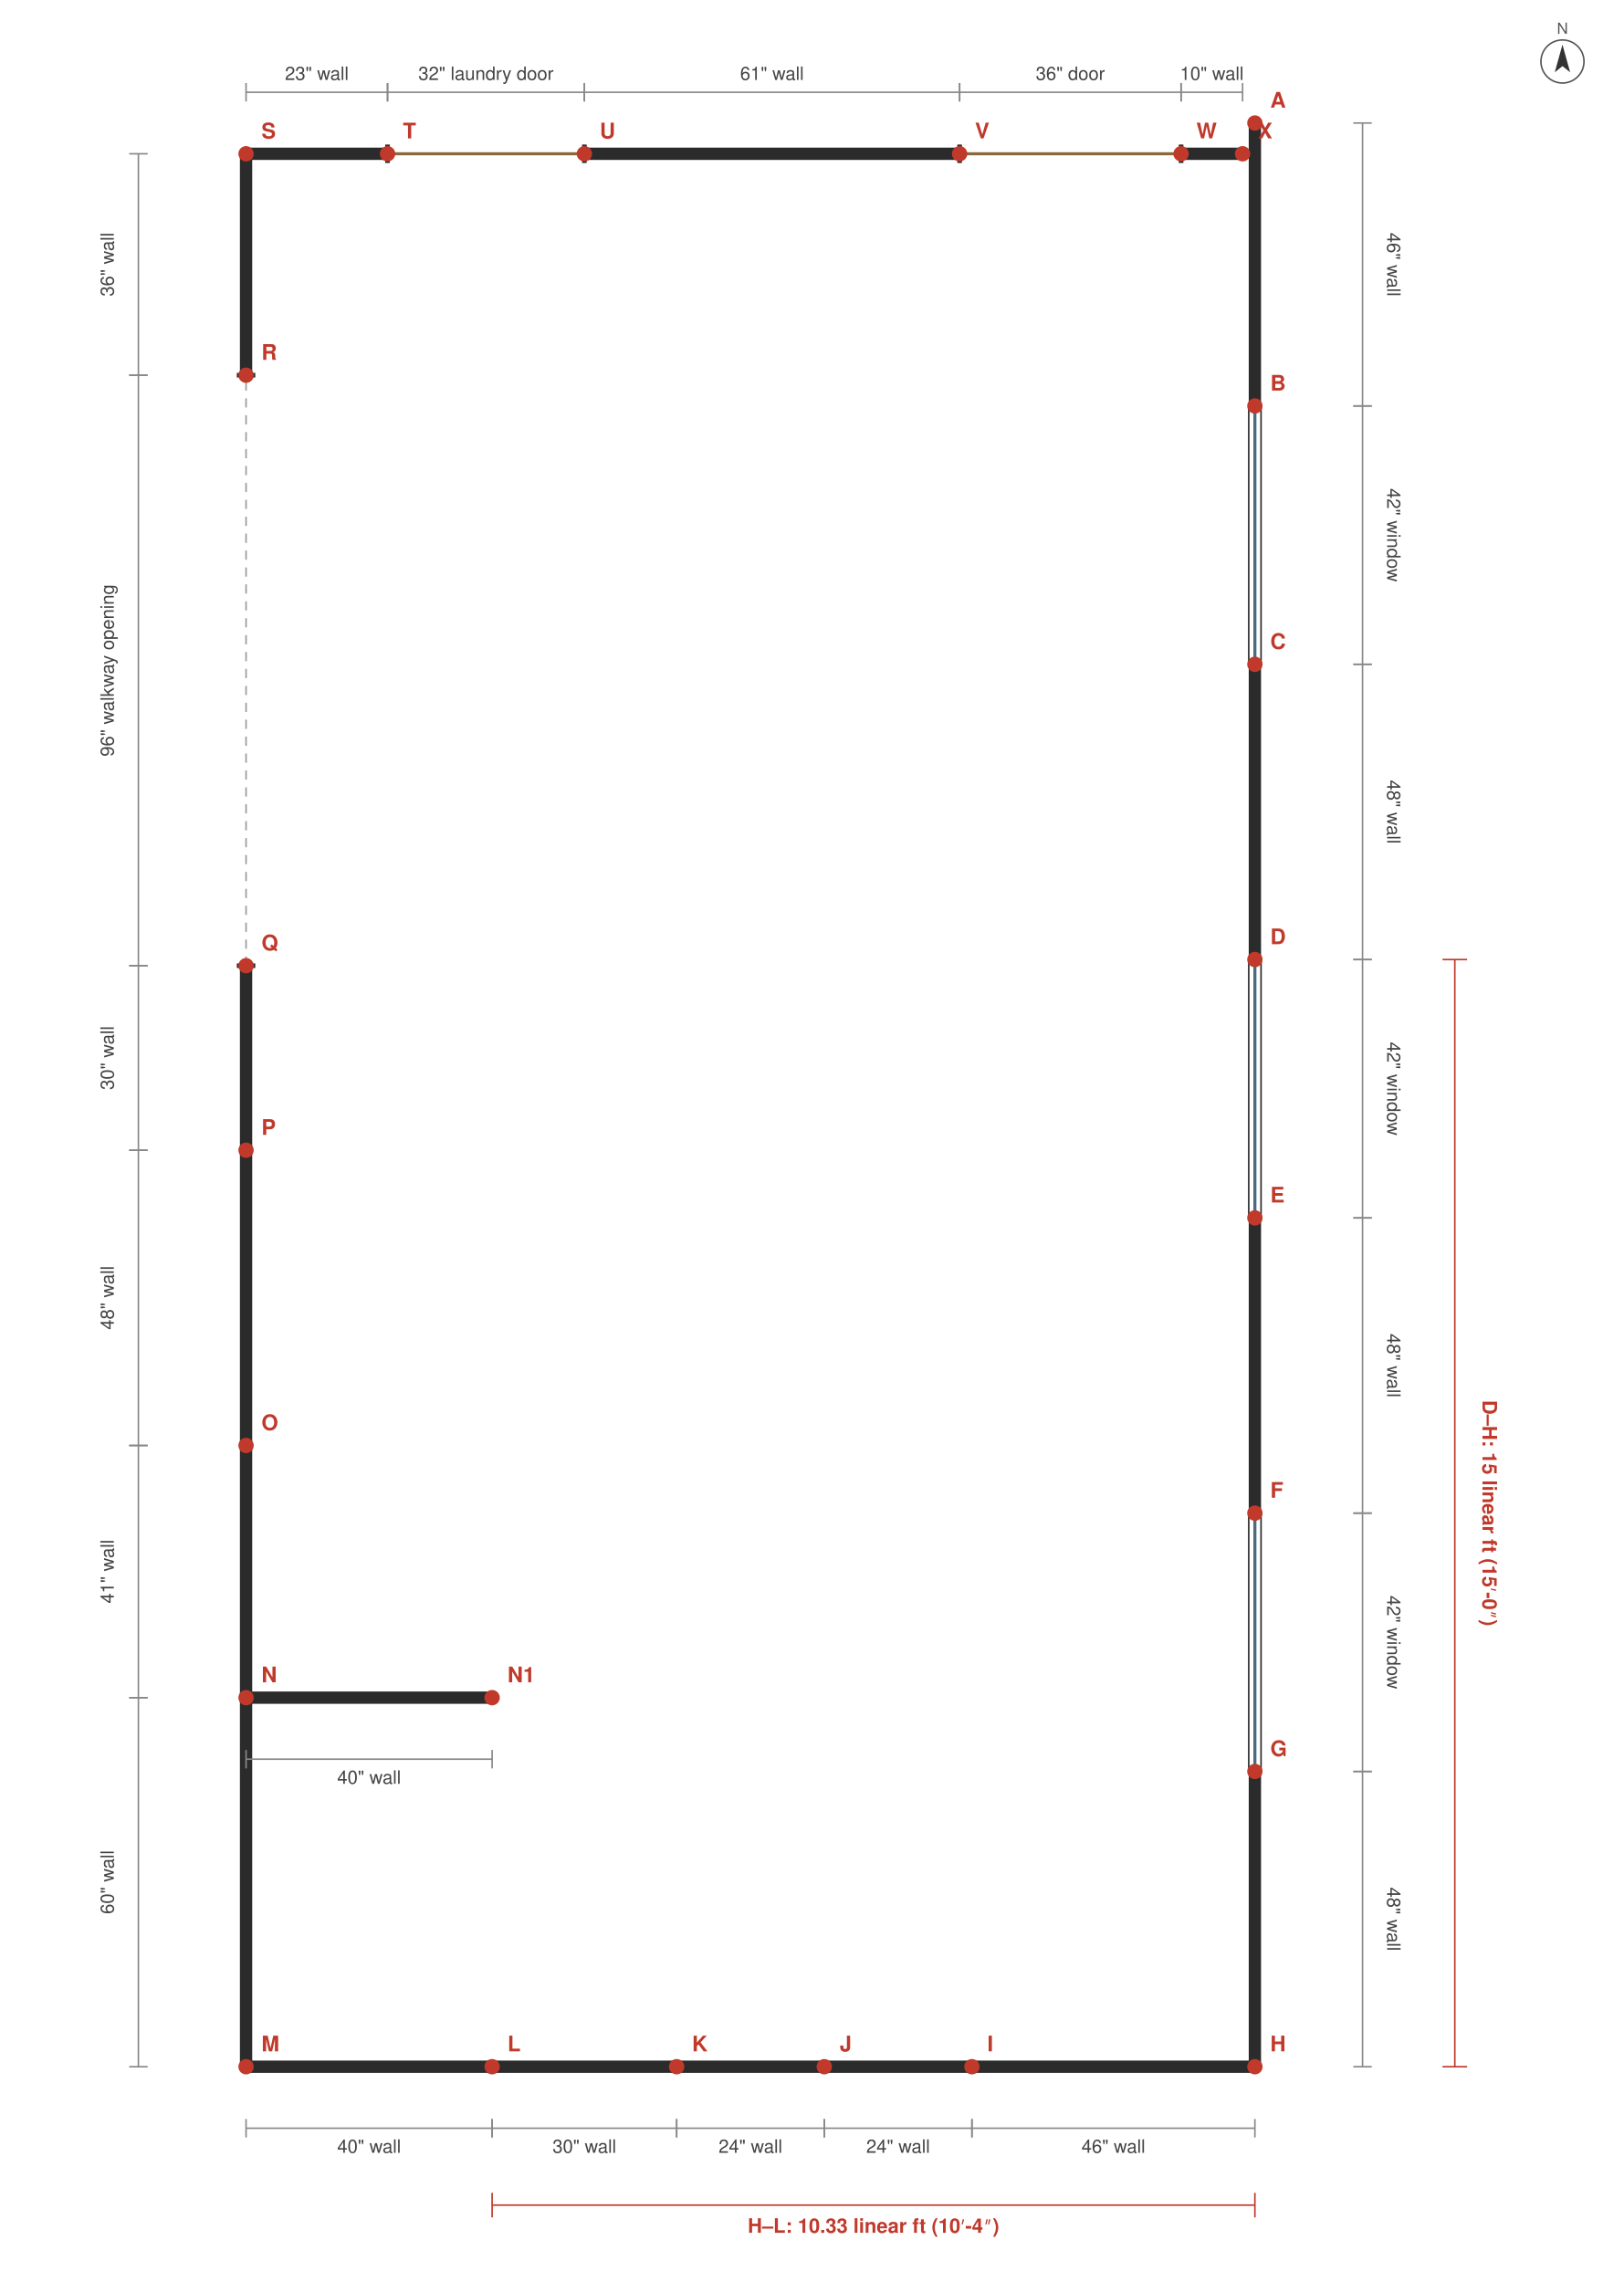
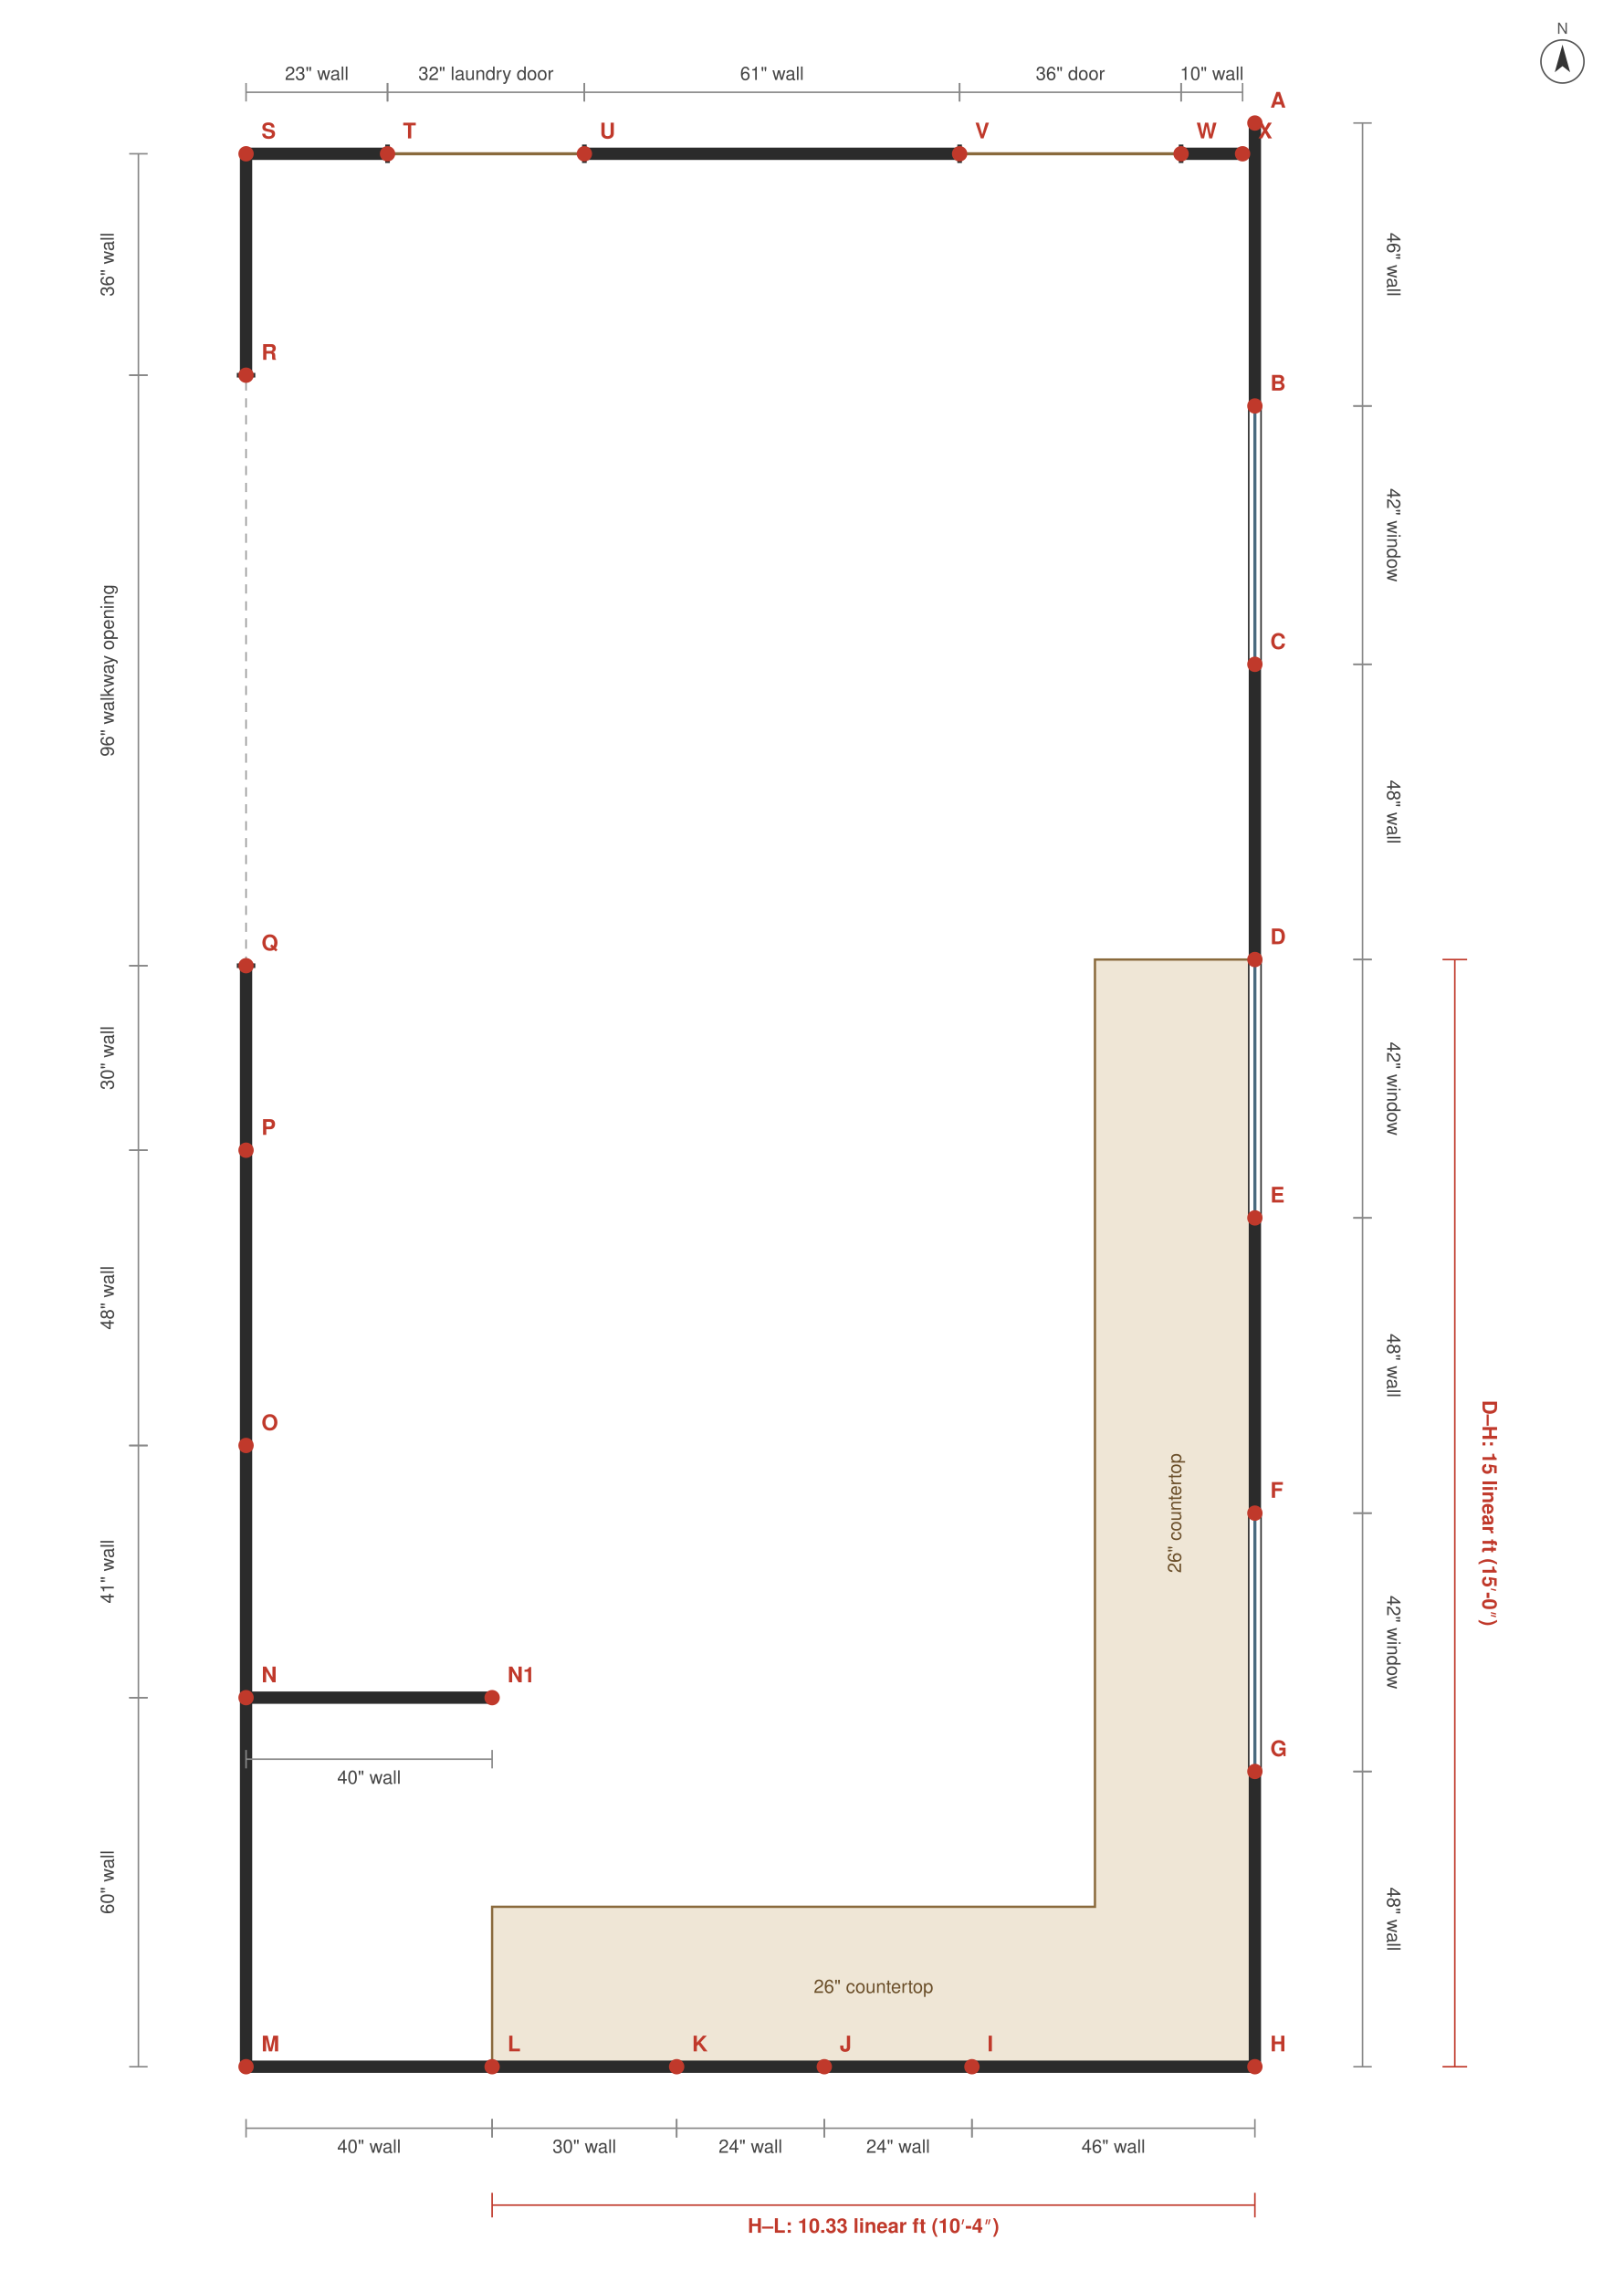
<svg xmlns="http://www.w3.org/2000/svg" viewBox="0 0 1056 1484" width="1056" height="1484" font-family="Helvetica, Arial, sans-serif">
  <rect width="1056" height="1484" fill="#ffffff" />
  <g id="north" transform="translate(1016,40)">
    <circle r="14" fill="none" stroke="#555" />
    <path d="M 0 -11 L 5 7 L 0 3 L -5 7 Z" fill="#333" />
    <text y="-18" font-size="10" fill="#555" text-anchor="middle">N</text>
  </g>
+   <path id="counter-DHL" d="M 816 624 L 816 1344 L 320 1344 L 320 1240 L 712 1240 L 712 624 Z" fill="#efe6d6" stroke="#8a6a3d" stroke-width="1.5" />
+   <text x="764.0" y="988.0" font-size="12" fill="#6b4f2a" text-anchor="middle" transform="rotate(-90 764.0 984.0)">26" countertop</text>
+   <text x="568.0" y="1296.0" font-size="12" fill="#6b4f2a" text-anchor="middle">26" countertop</text>
  <line id="wall-AB" x1="816" y1="80" x2="816" y2="264" stroke="#2b2b2b" stroke-width="8" />
  <g stroke="#888">
    <line x1="886" y1="80" x2="886" y2="264" />
    <line x1="880" y1="80" x2="892" y2="80" />
    <line x1="880" y1="264" x2="892" y2="264" />
  </g>
  <text x="902" y="172.0" font-size="12" fill="#444" text-anchor="middle" transform="rotate(90 902 172.0)">46" wall</text>
  <g id="window-BC">
    <rect x="812" y="264" width="8" height="168" fill="#fff" stroke="#2b2b2b" />
    <line x1="816" y1="264" x2="816" y2="432" stroke="#4a6b80" stroke-width="2" />
  </g>
  <g stroke="#888">
    <line x1="886" y1="264" x2="886" y2="432" />
    <line x1="880" y1="264" x2="892" y2="264" />
    <line x1="880" y1="432" x2="892" y2="432" />
  </g>
  <text x="902" y="348.0" font-size="12" fill="#444" text-anchor="middle" transform="rotate(90 902 348.0)">42" window</text>
  <line id="wall-CD" x1="816" y1="432" x2="816" y2="624" stroke="#2b2b2b" stroke-width="8" />
  <g stroke="#888">
    <line x1="886" y1="432" x2="886" y2="624" />
    <line x1="880" y1="432" x2="892" y2="432" />
    <line x1="880" y1="624" x2="892" y2="624" />
  </g>
  <text x="902" y="528.0" font-size="12" fill="#444" text-anchor="middle" transform="rotate(90 902 528.0)">48" wall</text>
  <g id="window-DE">
    <rect x="812" y="624" width="8" height="168" fill="#fff" stroke="#2b2b2b" />
    <line x1="816" y1="624" x2="816" y2="792" stroke="#4a6b80" stroke-width="2" />
  </g>
  <g stroke="#888">
    <line x1="886" y1="624" x2="886" y2="792" />
    <line x1="880" y1="624" x2="892" y2="624" />
    <line x1="880" y1="792" x2="892" y2="792" />
  </g>
  <text x="902" y="708.0" font-size="12" fill="#444" text-anchor="middle" transform="rotate(90 902 708.0)">42" window</text>
  <line id="wall-EF" x1="816" y1="792" x2="816" y2="984" stroke="#2b2b2b" stroke-width="8" />
  <g stroke="#888">
    <line x1="886" y1="792" x2="886" y2="984" />
    <line x1="880" y1="792" x2="892" y2="792" />
    <line x1="880" y1="984" x2="892" y2="984" />
  </g>
  <text x="902" y="888.0" font-size="12" fill="#444" text-anchor="middle" transform="rotate(90 902 888.0)">48" wall</text>
  <g id="window-FG">
    <rect x="812" y="984" width="8" height="168" fill="#fff" stroke="#2b2b2b" />
    <line x1="816" y1="984" x2="816" y2="1152" stroke="#4a6b80" stroke-width="2" />
  </g>
  <g stroke="#888">
    <line x1="886" y1="984" x2="886" y2="1152" />
    <line x1="880" y1="984" x2="892" y2="984" />
    <line x1="880" y1="1152" x2="892" y2="1152" />
  </g>
  <text x="902" y="1068.0" font-size="12" fill="#444" text-anchor="middle" transform="rotate(90 902 1068.0)">42" window</text>
  <line id="wall-GH" x1="816" y1="1152" x2="816" y2="1344" stroke="#2b2b2b" stroke-width="8" />
  <g stroke="#888">
    <line x1="886" y1="1152" x2="886" y2="1344" />
    <line x1="880" y1="1152" x2="892" y2="1152" />
    <line x1="880" y1="1344" x2="892" y2="1344" />
  </g>
  <text x="902" y="1248.0" font-size="12" fill="#444" text-anchor="middle" transform="rotate(90 902 1248.0)">48" wall</text>
  <line id="wall-HI" x1="816" y1="1344" x2="632" y2="1344" stroke="#2b2b2b" stroke-width="8" />
  <g stroke="#888">
    <line x1="816" y1="1384" x2="632" y2="1384" />
    <line x1="816" y1="1378" x2="816" y2="1390" />
    <line x1="632" y1="1378" x2="632" y2="1390" />
  </g>
  <text x="724.0" y="1400" font-size="12" fill="#444" text-anchor="middle">46" wall</text>
  <line id="wall-IJ" x1="632" y1="1344" x2="536" y2="1344" stroke="#2b2b2b" stroke-width="8" />
  <g stroke="#888">
    <line x1="632" y1="1384" x2="536" y2="1384" />
    <line x1="632" y1="1378" x2="632" y2="1390" />
    <line x1="536" y1="1378" x2="536" y2="1390" />
  </g>
  <text x="584.0" y="1400" font-size="12" fill="#444" text-anchor="middle">24" wall</text>
  <line id="wall-JK" x1="536" y1="1344" x2="440" y2="1344" stroke="#2b2b2b" stroke-width="8" />
  <g stroke="#888">
    <line x1="536" y1="1384" x2="440" y2="1384" />
    <line x1="536" y1="1378" x2="536" y2="1390" />
    <line x1="440" y1="1378" x2="440" y2="1390" />
  </g>
  <text x="488.0" y="1400" font-size="12" fill="#444" text-anchor="middle">24" wall</text>
  <line id="wall-KL" x1="440" y1="1344" x2="320" y2="1344" stroke="#2b2b2b" stroke-width="8" />
  <g stroke="#888">
    <line x1="440" y1="1384" x2="320" y2="1384" />
    <line x1="440" y1="1378" x2="440" y2="1390" />
    <line x1="320" y1="1378" x2="320" y2="1390" />
  </g>
  <text x="380.0" y="1400" font-size="12" fill="#444" text-anchor="middle">30" wall</text>
  <line id="wall-LM" x1="320" y1="1344" x2="160" y2="1344" stroke="#2b2b2b" stroke-width="8" />
  <g stroke="#888">
    <line x1="320" y1="1384" x2="160" y2="1384" />
    <line x1="320" y1="1378" x2="320" y2="1390" />
    <line x1="160" y1="1378" x2="160" y2="1390" />
  </g>
  <text x="240.0" y="1400" font-size="12" fill="#444" text-anchor="middle">40" wall</text>
  <line id="wall-MN" x1="160" y1="1344" x2="160" y2="1104" stroke="#2b2b2b" stroke-width="8" />
  <g stroke="#888">
    <line x1="90" y1="1344" x2="90" y2="1104" />
    <line x1="84" y1="1344" x2="96" y2="1344" />
    <line x1="84" y1="1104" x2="96" y2="1104" />
  </g>
  <text x="74" y="1224.0" font-size="12" fill="#444" text-anchor="middle" transform="rotate(-90 74 1224.0)">60" wall</text>
  <line id="wall-NN1" x1="160" y1="1104" x2="320" y2="1104" stroke="#2b2b2b" stroke-width="8" />
  <g stroke="#888">
    <line x1="160" y1="1144" x2="320" y2="1144" />
    <line x1="160" y1="1138" x2="160" y2="1150" />
    <line x1="320" y1="1138" x2="320" y2="1150" />
  </g>
  <text x="240.0" y="1160" font-size="12" fill="#444" text-anchor="middle">40" wall</text>
  <line id="wall-NO" x1="160" y1="1104" x2="160" y2="940" stroke="#2b2b2b" stroke-width="8" />
  <g stroke="#888">
    <line x1="90" y1="1104" x2="90" y2="940" />
    <line x1="84" y1="1104" x2="96" y2="1104" />
    <line x1="84" y1="940" x2="96" y2="940" />
  </g>
  <text x="74" y="1022.0" font-size="12" fill="#444" text-anchor="middle" transform="rotate(-90 74 1022.0)">41" wall</text>
  <line id="wall-OP" x1="160" y1="940" x2="160" y2="748" stroke="#2b2b2b" stroke-width="8" />
  <g stroke="#888">
    <line x1="90" y1="940" x2="90" y2="748" />
    <line x1="84" y1="940" x2="96" y2="940" />
    <line x1="84" y1="748" x2="96" y2="748" />
  </g>
  <text x="74" y="844.0" font-size="12" fill="#444" text-anchor="middle" transform="rotate(-90 74 844.0)">48" wall</text>
  <line id="wall-PQ" x1="160" y1="748" x2="160" y2="628" stroke="#2b2b2b" stroke-width="8" />
  <g stroke="#888">
    <line x1="90" y1="748" x2="90" y2="628" />
    <line x1="84" y1="748" x2="96" y2="748" />
    <line x1="84" y1="628" x2="96" y2="628" />
  </g>
  <text x="74" y="688.0" font-size="12" fill="#444" text-anchor="middle" transform="rotate(-90 74 688.0)">30" wall</text>
  <g id="opening-QR" stroke="#2b2b2b">
    <line x1="160" y1="628" x2="160" y2="244" stroke="#999" stroke-dasharray="6 5" />
    <line x1="154" y1="628" x2="166" y2="628" stroke-width="3" />
    <line x1="154" y1="244" x2="166" y2="244" stroke-width="3" />
  </g>
  <g stroke="#888">
    <line x1="90" y1="628" x2="90" y2="244" />
    <line x1="84" y1="628" x2="96" y2="628" />
    <line x1="84" y1="244" x2="96" y2="244" />
  </g>
  <text x="74" y="436.0" font-size="12" fill="#444" text-anchor="middle" transform="rotate(-90 74 436.0)">96" walkway opening</text>
  <line id="wall-RS" x1="160" y1="244" x2="160" y2="100" stroke="#2b2b2b" stroke-width="8" />
  <g stroke="#888">
    <line x1="90" y1="244" x2="90" y2="100" />
    <line x1="84" y1="244" x2="96" y2="244" />
    <line x1="84" y1="100" x2="96" y2="100" />
  </g>
  <text x="74" y="172.0" font-size="12" fill="#444" text-anchor="middle" transform="rotate(-90 74 172.0)">36" wall</text>
  <line id="wall-ST" x1="160" y1="100" x2="252" y2="100" stroke="#2b2b2b" stroke-width="8" />
  <g stroke="#888">
    <line x1="160" y1="60" x2="252" y2="60" />
    <line x1="160" y1="54" x2="160" y2="66" />
    <line x1="252" y1="54" x2="252" y2="66" />
  </g>
  <text x="206.0" y="52" font-size="12" fill="#444" text-anchor="middle">23" wall</text>
  <g id="door-TU" stroke="#2b2b2b">
    <line x1="252" y1="100" x2="380" y2="100" stroke="#8a6a3d" stroke-width="2" />
    <line x1="252" y1="94" x2="252" y2="106" stroke-width="3" />
    <line x1="380" y1="94" x2="380" y2="106" stroke-width="3" />
  </g>
  <g stroke="#888">
    <line x1="252" y1="60" x2="380" y2="60" />
    <line x1="252" y1="54" x2="252" y2="66" />
    <line x1="380" y1="54" x2="380" y2="66" />
  </g>
  <text x="316.0" y="52" font-size="12" fill="#444" text-anchor="middle">32" laundry door</text>
  <line id="wall-UV" x1="380" y1="100" x2="624" y2="100" stroke="#2b2b2b" stroke-width="8" />
  <g stroke="#888">
    <line x1="380" y1="60" x2="624" y2="60" />
    <line x1="380" y1="54" x2="380" y2="66" />
    <line x1="624" y1="54" x2="624" y2="66" />
  </g>
  <text x="502.0" y="52" font-size="12" fill="#444" text-anchor="middle">61" wall</text>
  <g id="door-VW" stroke="#2b2b2b">
    <line x1="624" y1="100" x2="768" y2="100" stroke="#8a6a3d" stroke-width="2" />
    <line x1="624" y1="94" x2="624" y2="106" stroke-width="3" />
    <line x1="768" y1="94" x2="768" y2="106" stroke-width="3" />
  </g>
  <g stroke="#888">
    <line x1="624" y1="60" x2="768" y2="60" />
    <line x1="624" y1="54" x2="624" y2="66" />
    <line x1="768" y1="54" x2="768" y2="66" />
  </g>
  <text x="696.0" y="52" font-size="12" fill="#444" text-anchor="middle">36" door</text>
  <line id="wall-WX" x1="768" y1="100" x2="808" y2="100" stroke="#2b2b2b" stroke-width="8" />
  <g stroke="#888">
    <line x1="768" y1="60" x2="808" y2="60" />
    <line x1="768" y1="54" x2="768" y2="66" />
    <line x1="808" y1="54" x2="808" y2="66" />
  </g>
  <text x="788.0" y="52" font-size="12" fill="#444" text-anchor="middle">10" wall</text>
  <g stroke="#c0392b">
    <line x1="946" y1="624" x2="946" y2="1344" />
    <line x1="938" y1="624" x2="954" y2="624" />
    <line x1="938" y1="1344" x2="954" y2="1344" />
  </g>
  <text x="964" y="984.0" font-size="13" font-weight="700" fill="#c0392b" text-anchor="middle" transform="rotate(90 964 984.0)">D–H: 15 linear ft (15′-0″)</text>
  <g stroke="#c0392b">
    <line x1="816" y1="1434" x2="320" y2="1434" />
    <line x1="816" y1="1426" x2="816" y2="1442" />
    <line x1="320" y1="1426" x2="320" y2="1442" />
  </g>
  <text x="568.0" y="1452" font-size="13" font-weight="700" fill="#c0392b" text-anchor="middle">H–L: 10.33 linear ft (10′-4″)</text>
  <g font-size="14" font-weight="700" fill="#c0392b">
    <circle cx="816" cy="80" r="5" />
    <text x="826" y="70">A</text>
    <circle cx="816" cy="264" r="5" />
    <text x="826" y="254">B</text>
    <circle cx="816" cy="432" r="5" />
    <text x="826" y="422">C</text>
    <circle cx="816" cy="624" r="5" />
    <text x="826" y="614">D</text>
    <circle cx="816" cy="792" r="5" />
    <text x="826" y="782">E</text>
    <circle cx="816" cy="984" r="5" />
    <text x="826" y="974">F</text>
    <circle cx="816" cy="1152" r="5" />
    <text x="826" y="1142">G</text>
    <circle cx="816" cy="1344" r="5" />
    <text x="826" y="1334">H</text>
    <circle cx="632" cy="1344" r="5" />
    <text x="642" y="1334">I</text>
    <circle cx="536" cy="1344" r="5" />
    <text x="546" y="1334">J</text>
    <circle cx="440" cy="1344" r="5" />
    <text x="450" y="1334">K</text>
    <circle cx="320" cy="1344" r="5" />
    <text x="330" y="1334">L</text>
    <circle cx="160" cy="1344" r="5" />
    <text x="170" y="1334">M</text>
    <circle cx="160" cy="1104" r="5" />
    <text x="170" y="1094">N</text>
    <circle cx="320" cy="1104" r="5" />
    <text x="330" y="1094">N1</text>
    <circle cx="160" cy="940" r="5" />
    <text x="170" y="930">O</text>
    <circle cx="160" cy="748" r="5" />
    <text x="170" y="738">P</text>
    <circle cx="160" cy="628" r="5" />
    <text x="170" y="618">Q</text>
    <circle cx="160" cy="244" r="5" />
    <text x="170" y="234">R</text>
    <circle cx="160" cy="100" r="5" />
    <text x="170" y="90">S</text>
    <circle cx="252" cy="100" r="5" />
    <text x="262" y="90">T</text>
    <circle cx="380" cy="100" r="5" />
    <text x="390" y="90">U</text>
    <circle cx="624" cy="100" r="5" />
    <text x="634" y="90">V</text>
    <circle cx="768" cy="100" r="5" />
    <text x="778" y="90">W</text>
    <circle cx="808" cy="100" r="5" />
    <text x="818" y="90">X</text>
  </g>
</svg>
